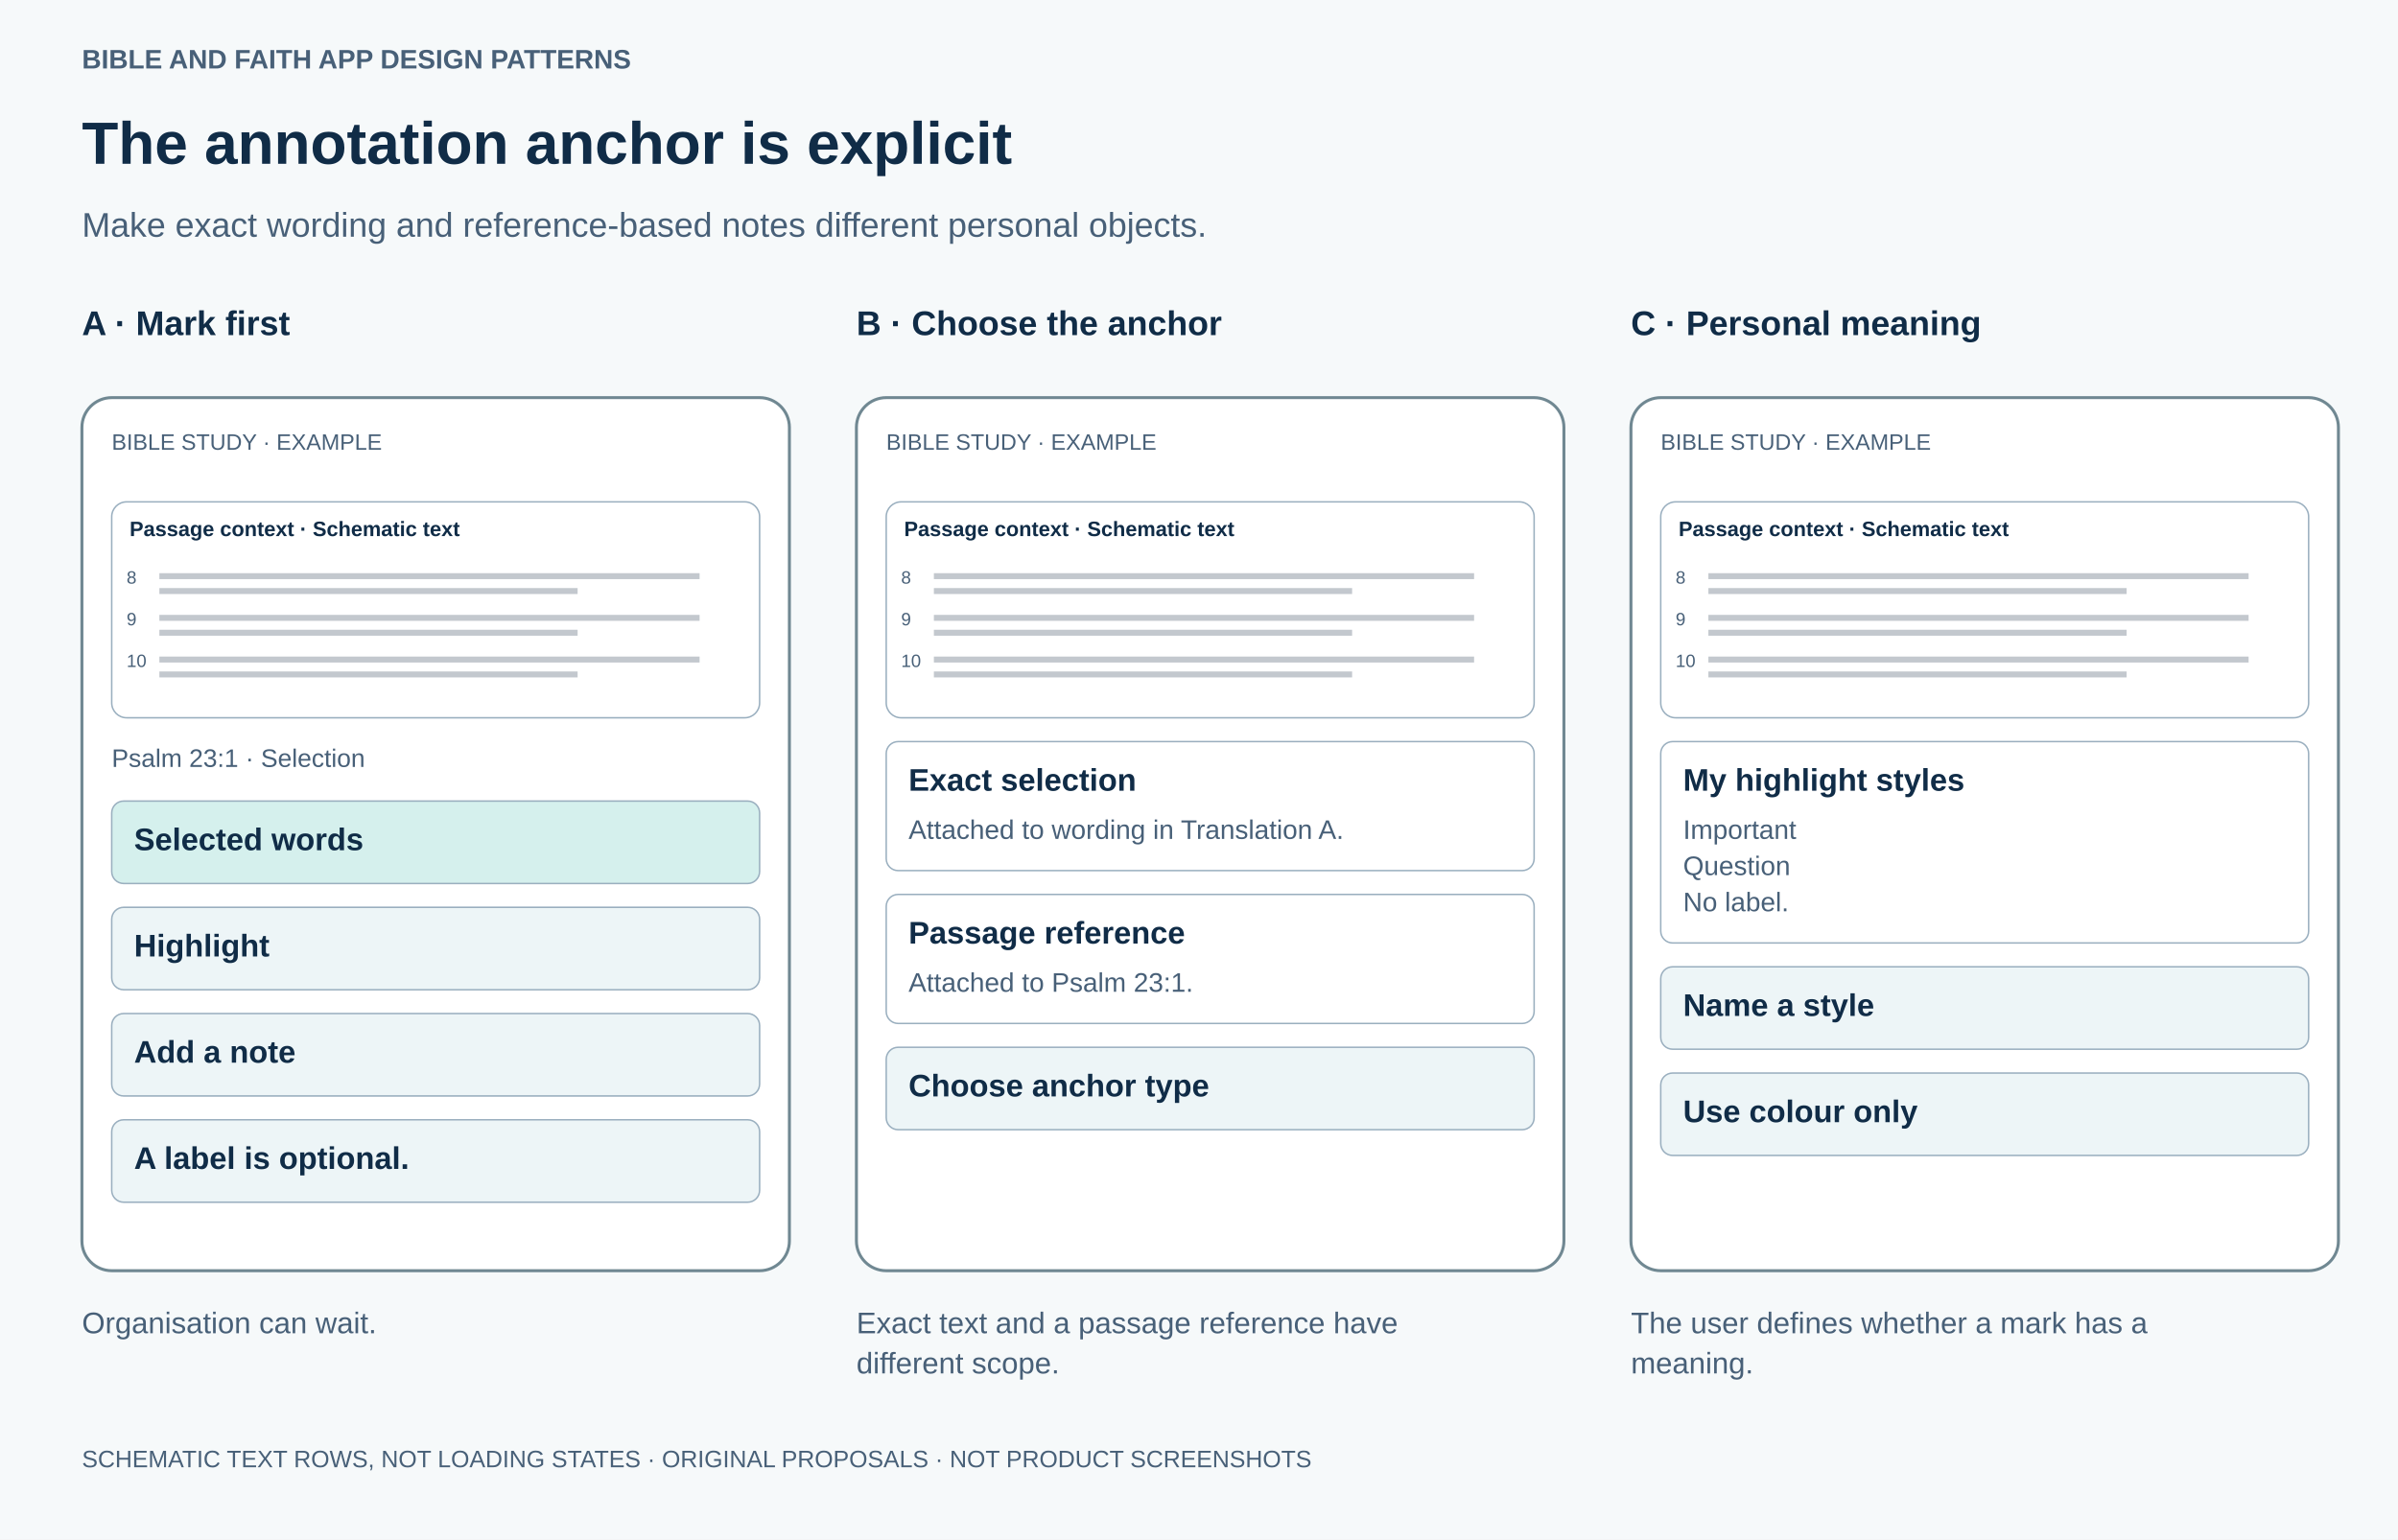
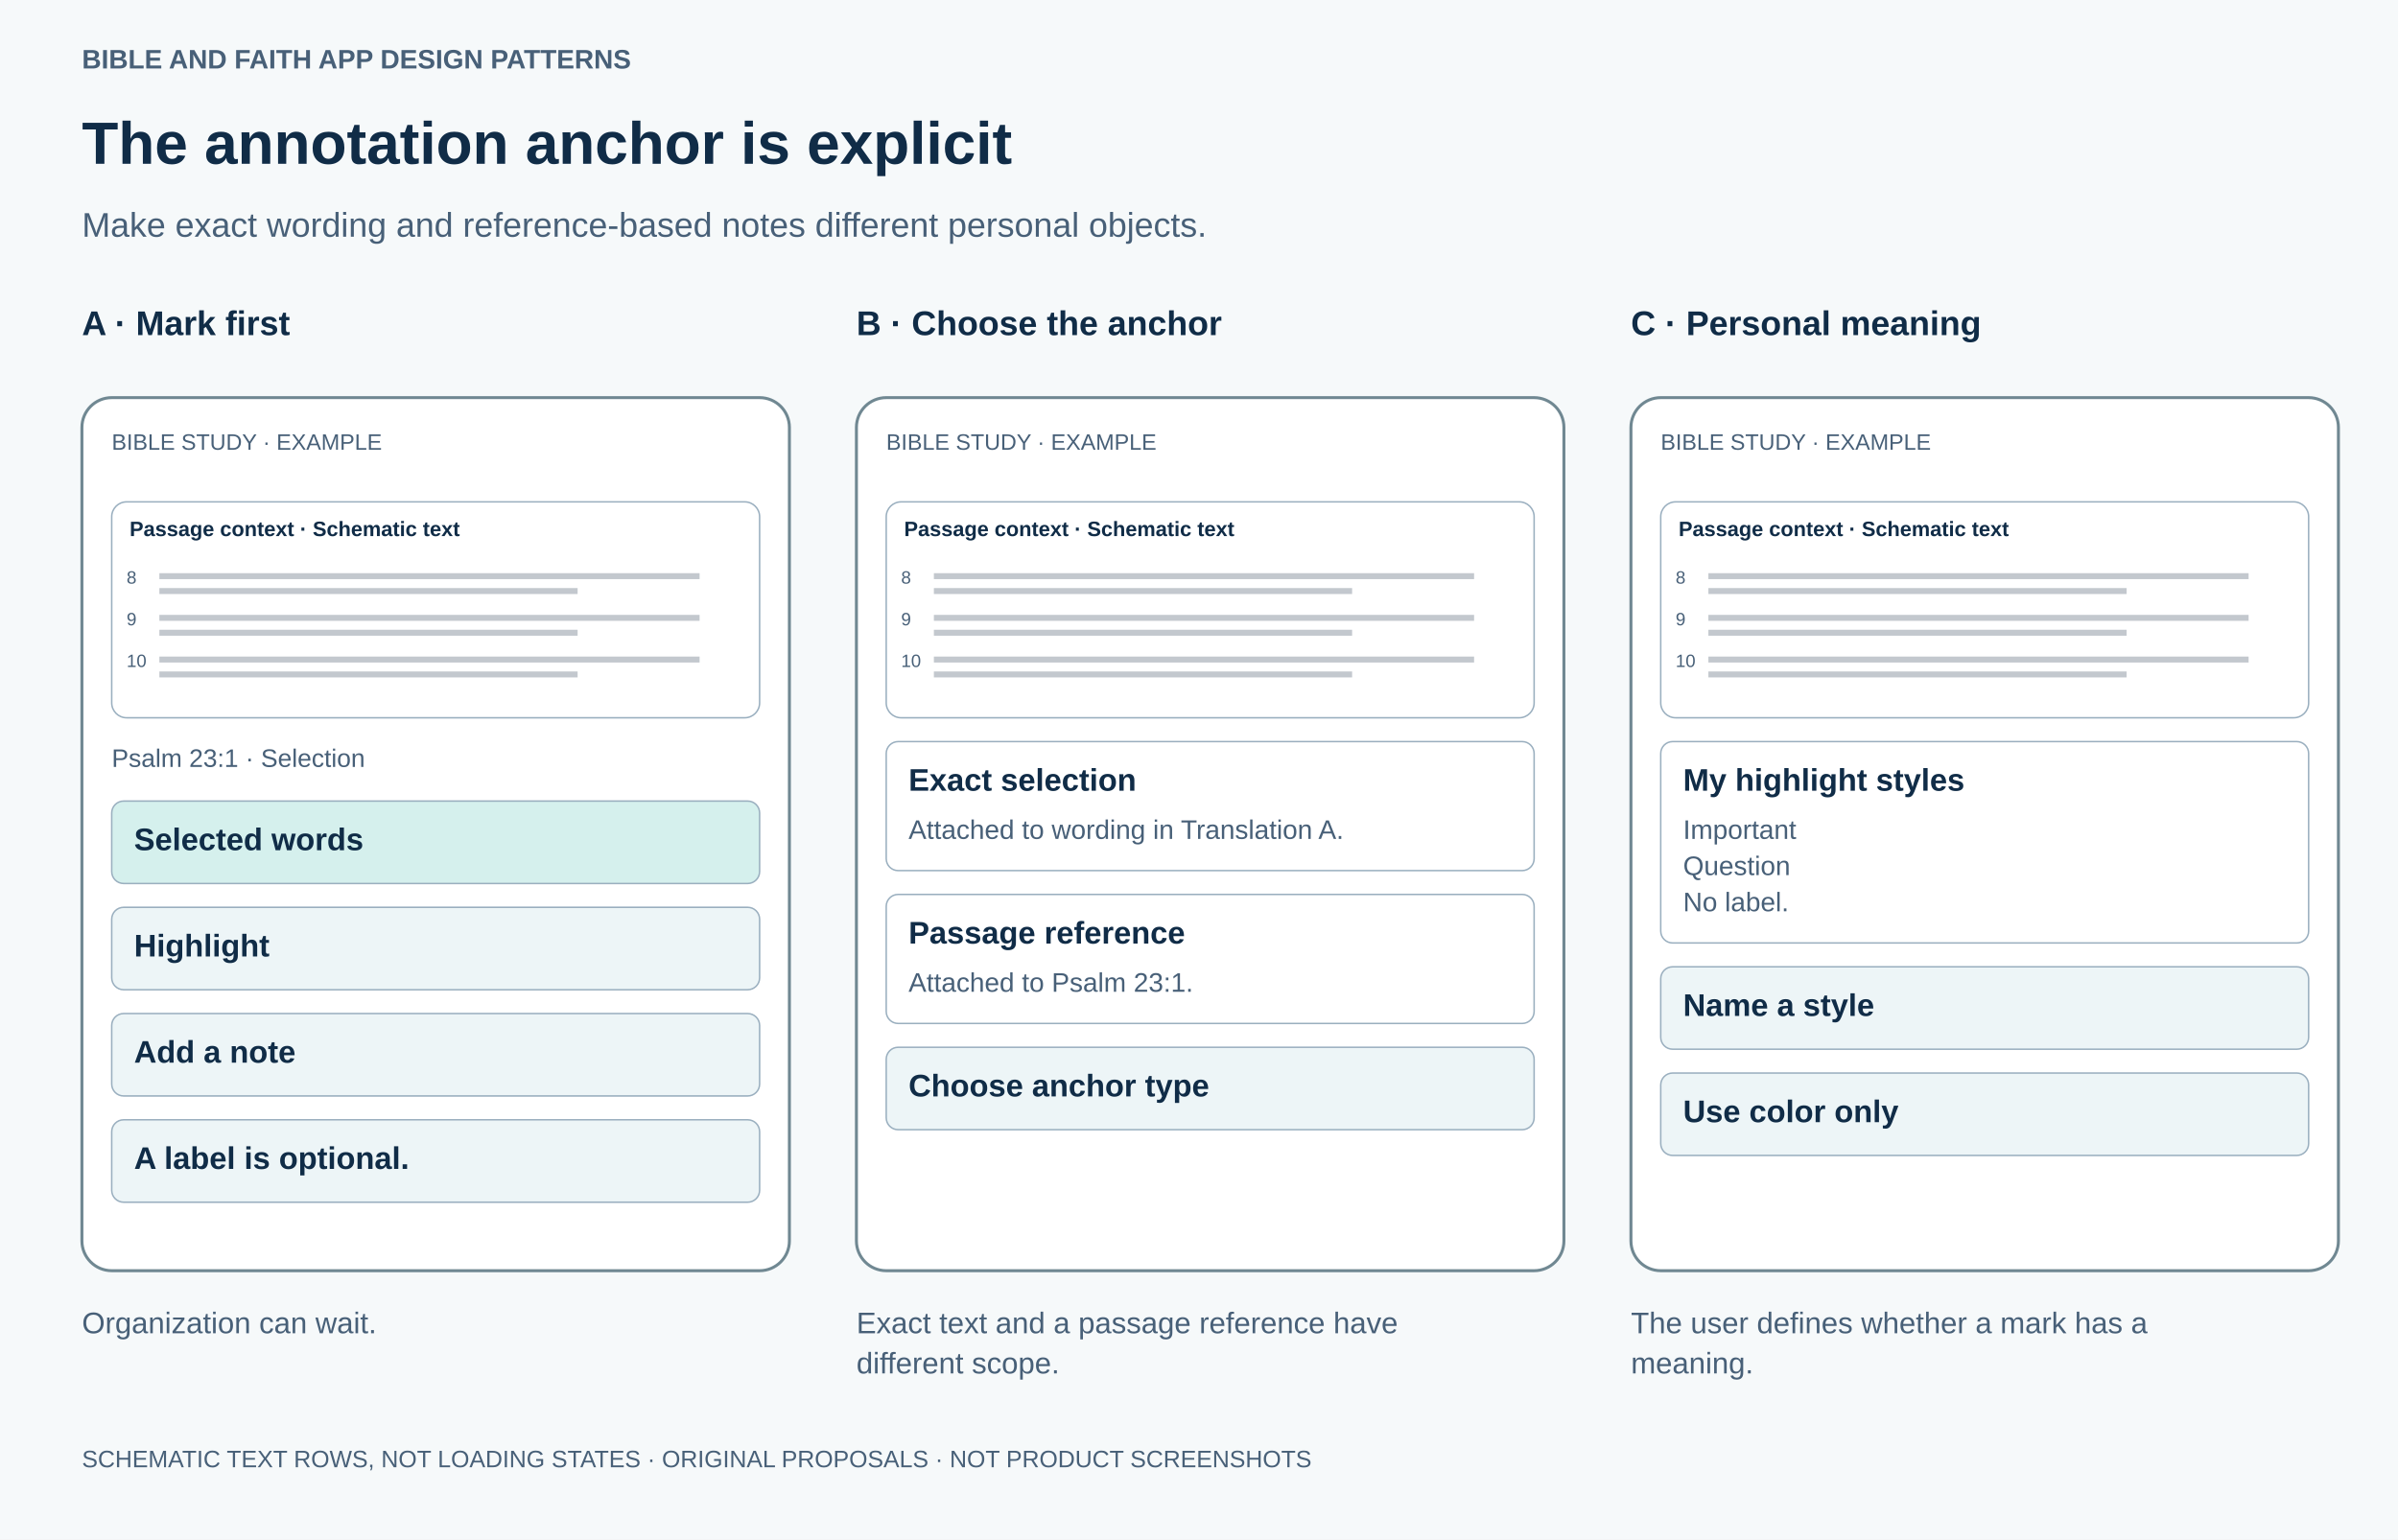
<svg xmlns="http://www.w3.org/2000/svg" viewBox="0 0 1610 1034" role="img" aria-labelledby="title desc" data-illustration-theme="light">
  <rect width="1610" height="1034" fill="#f6f9fa" />
  <g font-family="Arial, sans-serif">
    <text x="55" y="46" font-size="18" fill="#486078" font-weight="700">BIBLE AND FAITH APP DESIGN PATTERNS</text>
    <text x="55" y="110" font-size="40" fill="#102c47" font-weight="700">The annotation anchor is explicit</text>
    <text x="55" y="159.0" font-size="23" fill="#486078">Make exact wording and reference-based notes different personal objects.</text>
    <rect x="55" y="267.05" width="475" height="586.35" rx="20" fill="#ffffff" stroke="#708892" stroke-width="2" />
    <text x="55" y="225.05" font-size="23" fill="#102c47" font-weight="700">A · Mark first</text>
    <text x="75" y="302.05" font-size="15" fill="#486078">BIBLE STUDY · EXAMPLE</text>
    <rect x="75" y="337.05" width="435" height="145" rx="10" fill="#ffffff" stroke="#9aafbf" />
    <text x="87" y="360.05" font-size="14" fill="#102c47" font-weight="700">Passage context · Schematic text</text>
    <text x="85" y="391.95" font-size="12" fill="#486078">8</text>
    <rect x="107" y="384.95" width="362.7" height="4" fill="#c3c8ce" />
    <rect x="107" y="394.95" width="280.8" height="4" fill="#c3c8ce" />
    <text x="85" y="419.95" font-size="12" fill="#486078">9</text>
    <rect x="107" y="412.95" width="362.7" height="4" fill="#c3c8ce" />
    <rect x="107" y="422.95" width="280.8" height="4" fill="#c3c8ce" />
    <text x="85" y="447.95" font-size="12" fill="#486078">10</text>
    <rect x="107" y="440.95" width="362.7" height="4" fill="#c3c8ce" />
    <rect x="107" y="450.95" width="280.8" height="4" fill="#c3c8ce" />
    <text x="75" y="515.05" font-size="17" fill="#486078">Psalm 23:1 · Selection</text>
    <rect x="75" y="538.0" width="435" height="55.35" rx="8" fill="#d5f0ed" stroke="#9aafbf" />
    <text x="90" y="571.0" font-size="21" fill="#102c47" font-weight="700">Selected words</text>
    <rect x="75" y="609.35" width="435" height="55.35" rx="8" fill="#edf5f7" stroke="#9aafbf" />
    <text x="90" y="642.35" font-size="21" fill="#102c47" font-weight="700">Highlight</text>
    <rect x="75" y="680.7" width="435" height="55.35" rx="8" fill="#edf5f7" stroke="#9aafbf" />
    <text x="90" y="713.7" font-size="21" fill="#102c47" font-weight="700">Add a note</text>
    <rect x="75" y="752.05" width="435" height="55.35" rx="8" fill="#edf5f7" stroke="#9aafbf" />
    <text x="90" y="785.05" font-size="21" fill="#102c47" font-weight="700">A label is optional.</text>
    <rect x="575" y="267.05" width="475" height="586.35" rx="20" fill="#ffffff" stroke="#708892" stroke-width="2" />
    <text x="575" y="225.05" font-size="23" fill="#102c47" font-weight="700">B · Choose the anchor</text>
    <text x="595" y="302.05" font-size="15" fill="#486078">BIBLE STUDY · EXAMPLE</text>
    <rect x="595" y="337.05" width="435" height="145" rx="10" fill="#ffffff" stroke="#9aafbf" />
    <text x="607" y="360.05" font-size="14" fill="#102c47" font-weight="700">Passage context · Schematic text</text>
    <text x="605" y="391.95" font-size="12" fill="#486078">8</text>
    <rect x="627" y="384.95" width="362.7" height="4" fill="#c3c8ce" />
    <rect x="627" y="394.95" width="280.8" height="4" fill="#c3c8ce" />
    <text x="605" y="419.95" font-size="12" fill="#486078">9</text>
    <rect x="627" y="412.95" width="362.7" height="4" fill="#c3c8ce" />
    <rect x="627" y="422.95" width="280.8" height="4" fill="#c3c8ce" />
    <text x="605" y="447.95" font-size="12" fill="#486078">10</text>
    <rect x="627" y="440.95" width="362.7" height="4" fill="#c3c8ce" />
    <rect x="627" y="450.95" width="280.8" height="4" fill="#c3c8ce" />
    <rect x="595" y="498.05" width="435" height="86.65" rx="8" fill="#ffffff" stroke="#9aafbf" />
    <text x="610" y="531.05" font-size="21" fill="#102c47" font-weight="700">Exact selection</text>
    <text x="610" y="563.4" font-size="18" fill="#486078">Attached to wording in Translation A.</text>
    <rect x="595" y="600.7" width="435" height="86.65" rx="8" fill="#ffffff" stroke="#9aafbf" />
    <text x="610" y="633.7" font-size="21" fill="#102c47" font-weight="700">Passage reference</text>
    <text x="610" y="666.05" font-size="18" fill="#486078">Attached to Psalm 23:1.</text>
    <rect x="595" y="703.35" width="435" height="55.35" rx="8" fill="#edf5f7" stroke="#9aafbf" />
    <text x="610" y="736.35" font-size="21" fill="#102c47" font-weight="700">Choose anchor type</text>
    <rect x="1095" y="267.05" width="475" height="586.35" rx="20" fill="#ffffff" stroke="#708892" stroke-width="2" />
    <text x="1095" y="225.05" font-size="23" fill="#102c47" font-weight="700">C · Personal meaning</text>
    <text x="1115" y="302.05" font-size="15" fill="#486078">BIBLE STUDY · EXAMPLE</text>
    <rect x="1115" y="337.05" width="435" height="145" rx="10" fill="#ffffff" stroke="#9aafbf" />
    <text x="1127" y="360.05" font-size="14" fill="#102c47" font-weight="700">Passage context · Schematic text</text>
    <text x="1125" y="391.95" font-size="12" fill="#486078">8</text>
    <rect x="1147" y="384.95" width="362.7" height="4" fill="#c3c8ce" />
    <rect x="1147" y="394.95" width="280.8" height="4" fill="#c3c8ce" />
    <text x="1125" y="419.95" font-size="12" fill="#486078">9</text>
    <rect x="1147" y="412.95" width="362.7" height="4" fill="#c3c8ce" />
    <rect x="1147" y="422.95" width="280.8" height="4" fill="#c3c8ce" />
    <text x="1125" y="447.95" font-size="12" fill="#486078">10</text>
    <rect x="1147" y="440.95" width="362.7" height="4" fill="#c3c8ce" />
    <rect x="1147" y="450.95" width="280.8" height="4" fill="#c3c8ce" />
    <rect x="1115" y="498.05" width="435" height="135.25" rx="8" fill="#ffffff" stroke="#9aafbf" />
    <text x="1130" y="531.05" font-size="21" fill="#102c47" font-weight="700">My highlight styles</text>
    <text x="1130" y="563.4" font-size="18" fill="#486078">Important</text>
    <text x="1130" y="587.7" font-size="18" fill="#486078">Question</text>
    <text x="1130" y="612" font-size="18" fill="#486078">No label.</text>
    <rect x="1115" y="649.3" width="435" height="55.35" rx="8" fill="#edf5f7" stroke="#9aafbf" />
    <text x="1130" y="682.3" font-size="21" fill="#102c47" font-weight="700">Name a style</text>
    <rect x="1115" y="720.65" width="435" height="55.35" rx="8" fill="#edf5f7" stroke="#9aafbf" />
-     <text x="1130" y="753.65" font-size="21" fill="#102c47" font-weight="700">Use colour only</text>
-     <text x="55" y="895.4" font-size="20" fill="#486078">Organisation can wait.</text>
+     <text x="1130" y="753.65" font-size="21" fill="#102c47" font-weight="700">Use color only</text>
+     <text x="55" y="895.4" font-size="20" fill="#486078">Organization can wait.</text>
    <text x="575" y="895.4" font-size="20" fill="#486078">Exact text and a passage reference have</text>
    <text x="575" y="922.4" font-size="20" fill="#486078">different scope.</text>
    <text x="1095" y="895.4" font-size="20" fill="#486078">The user defines whether a mark has a</text>
    <text x="1095" y="922.4" font-size="20" fill="#486078">meaning.</text>
    <text x="55" y="985.4" font-size="16" fill="#486078">SCHEMATIC TEXT ROWS, NOT LOADING STATES · ORIGINAL PROPOSALS · NOT PRODUCT SCREENSHOTS</text>
  </g>
</svg>
